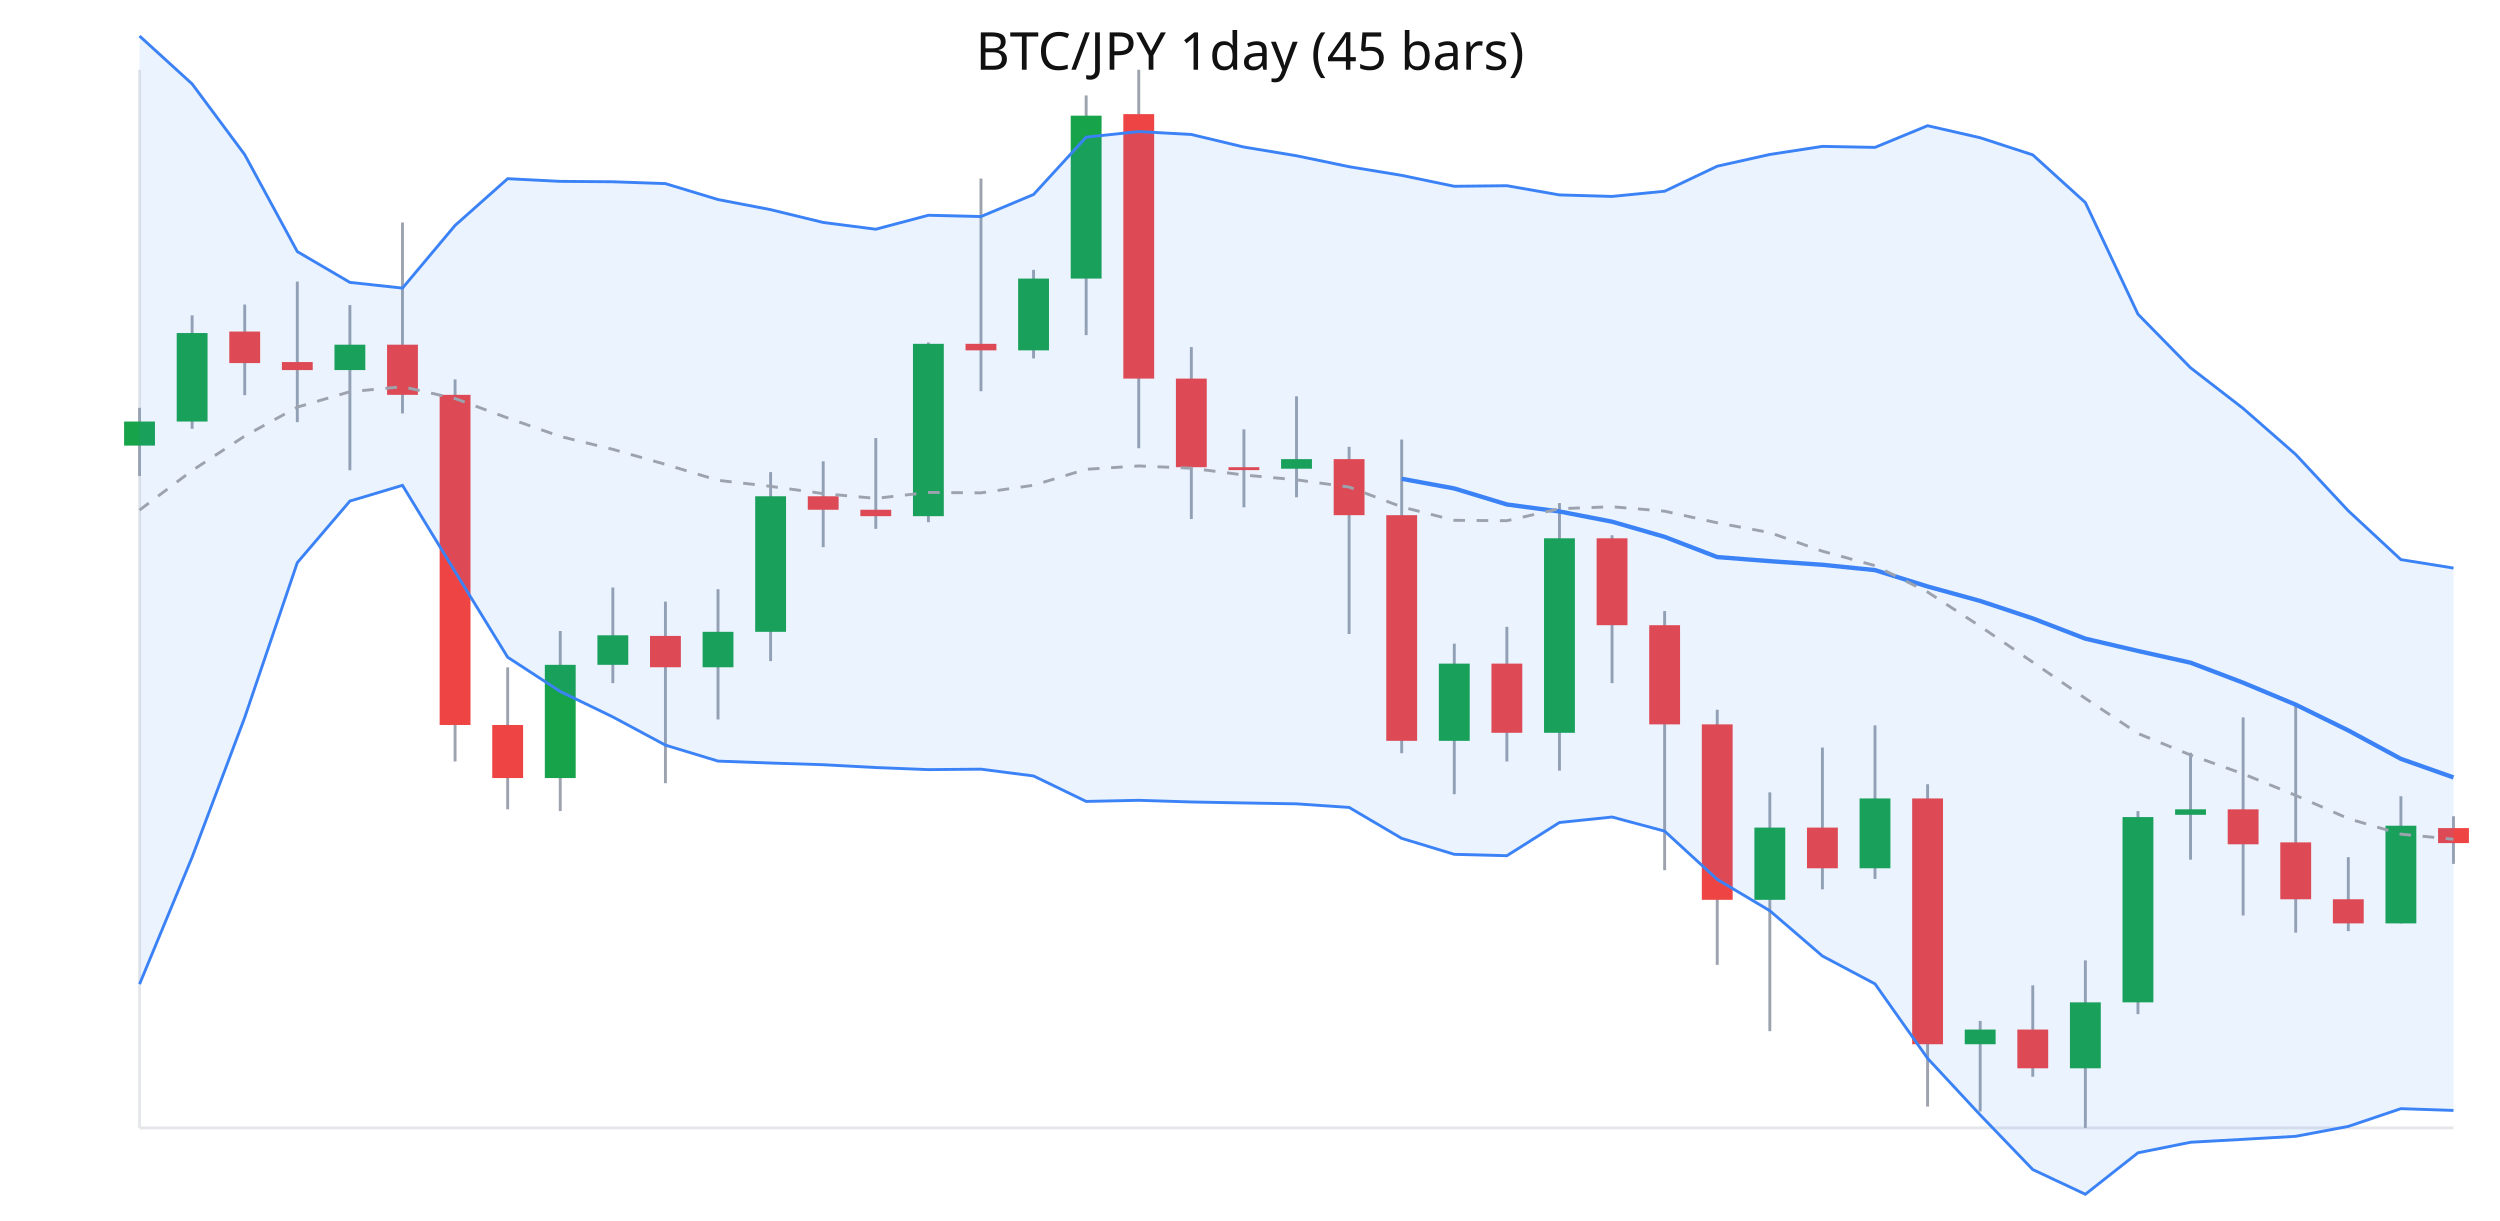
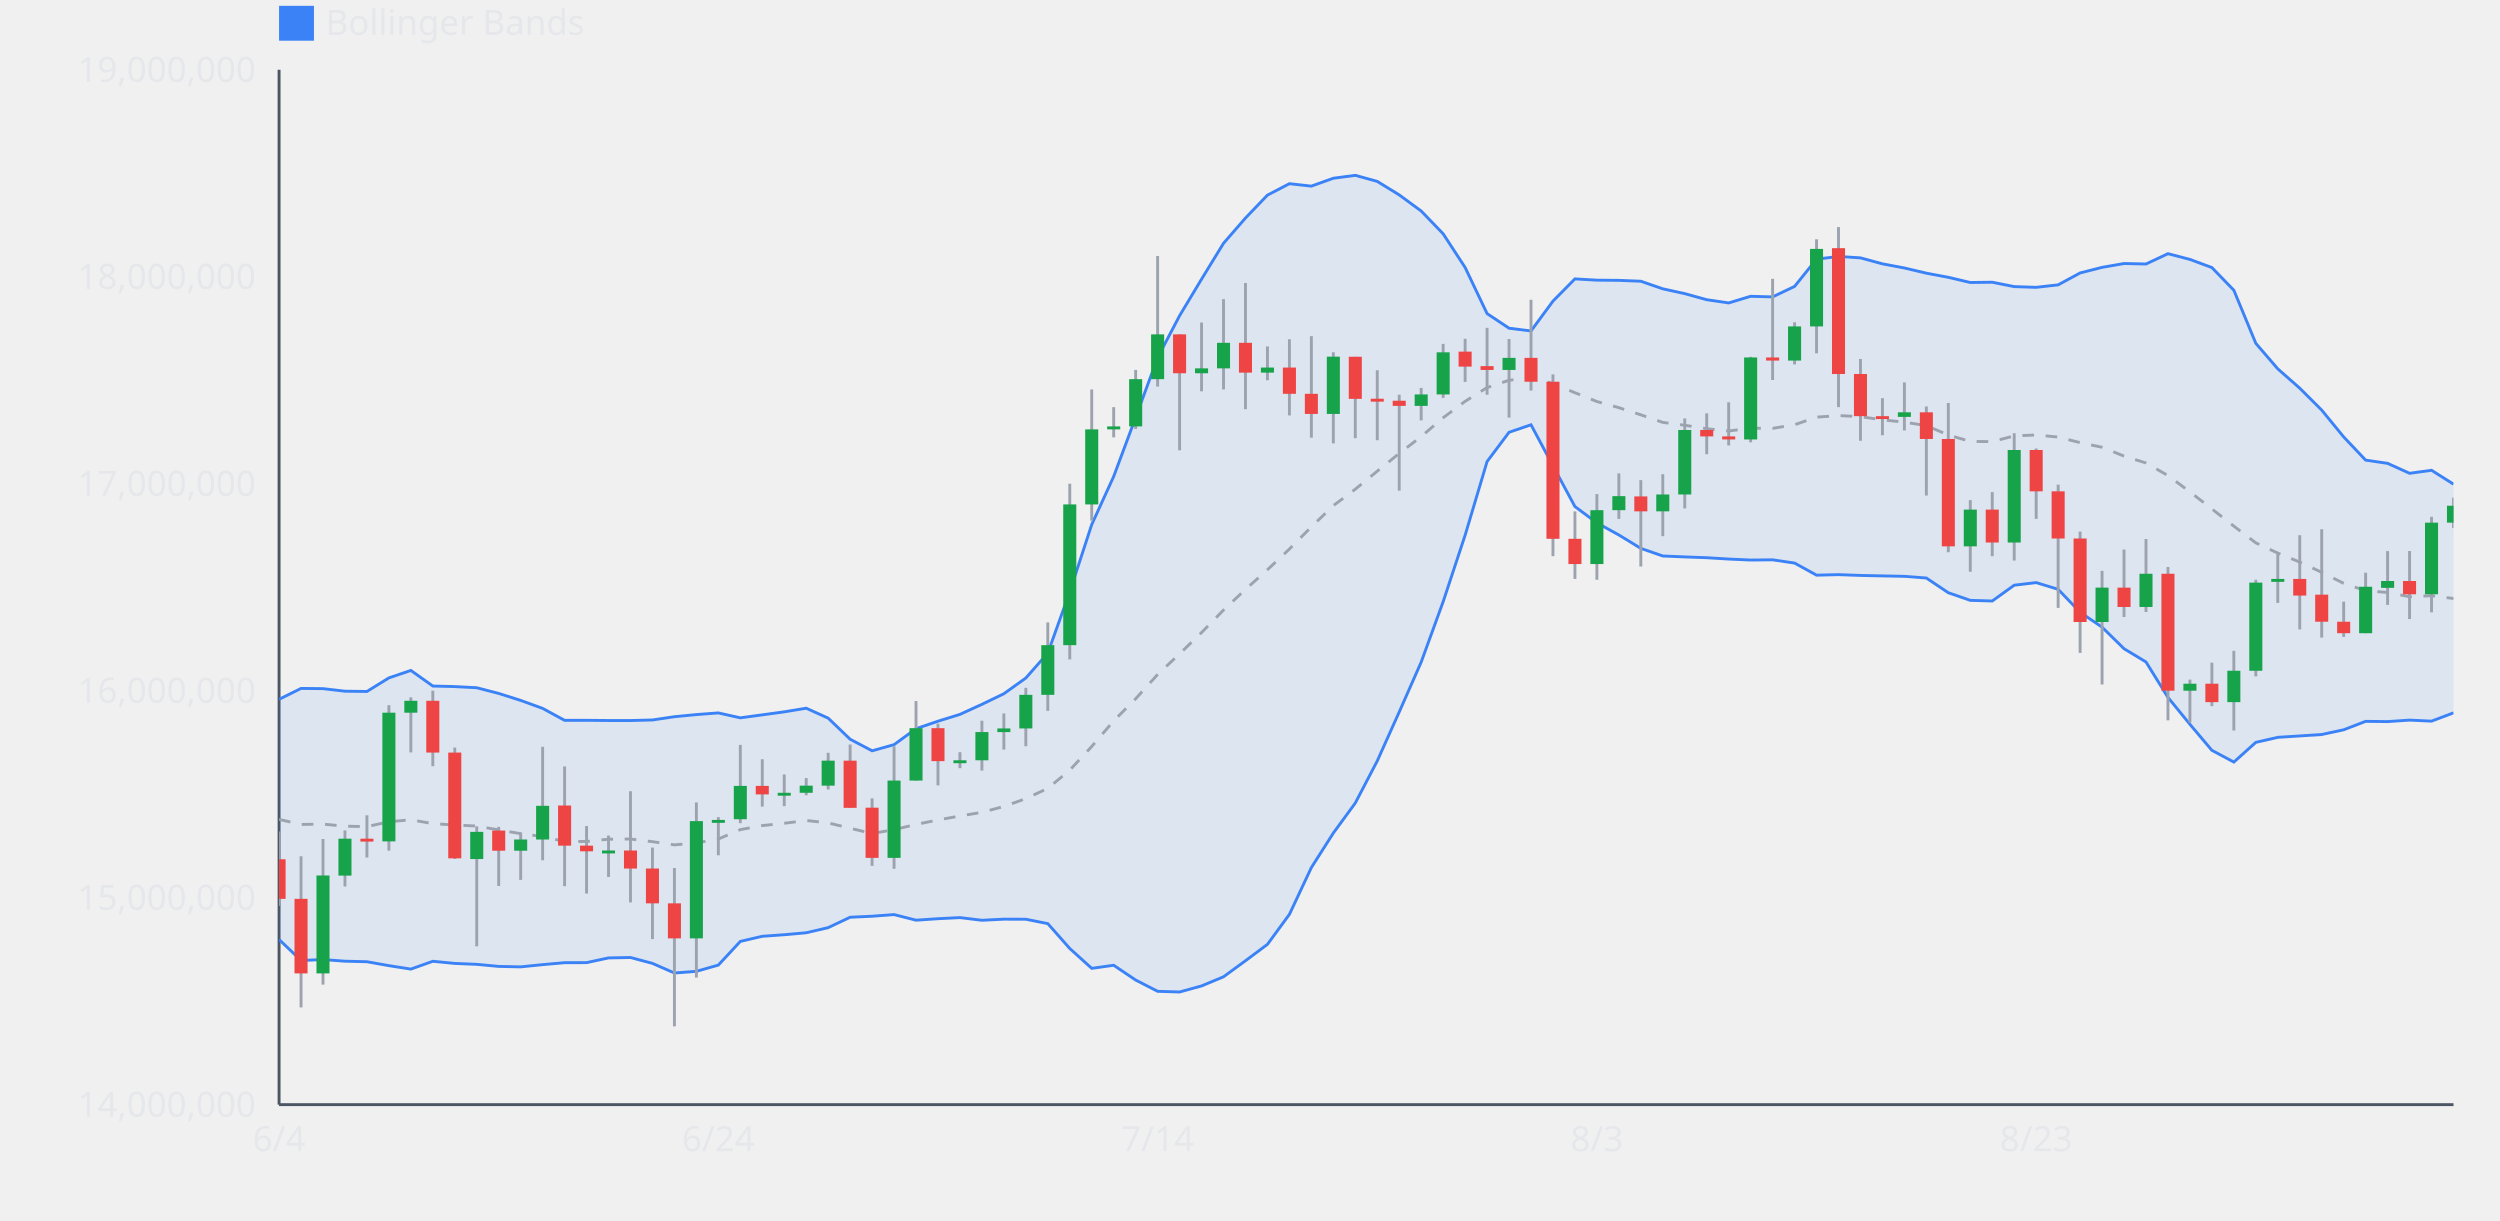
- <svg xmlns="http://www.w3.org/2000/svg" width="860" height="420" viewBox="0 0 860 420">
-   <rect x="0" y="0" width="860" height="420" fill="#ffffff" />
-   <g class="grid">
-     <line x1="48" y1="388" x2="844" y2="388" stroke="#e5e7eb" />
-     <line x1="48" y1="24" x2="48" y2="388" stroke="#e5e7eb" />
+ <svg xmlns="http://www.w3.org/2000/svg" width="860" height="420" viewBox="0 0 860 420" style="background-color: #1f2937; color: #e5e7eb; font-family: sans-serif;">
+   <defs>
+     <clipPath id="plotArea">
+       <rect x="96" y="24" width="748" height="356" />
+     </clipPath>
+   </defs>
+   <g class="axes">
+     <line x1="96" y1="24" x2="96" y2="380" stroke="#4b5563" stroke-width="1" />
+     <g font-size="12" fill="#e5e7eb">
+       <text x="88" y="380" text-anchor="end" dominant-baseline="middle">14,000,000</text>
+       <text x="88" y="308.8" text-anchor="end" dominant-baseline="middle">15,000,000</text>
+       <text x="88" y="237.6" text-anchor="end" dominant-baseline="middle">16,000,000</text>
+       <text x="88" y="166.4" text-anchor="end" dominant-baseline="middle">17,000,000</text>
+       <text x="88" y="95.2" text-anchor="end" dominant-baseline="middle">18,000,000</text>
+       <text x="88" y="24" text-anchor="end" dominant-baseline="middle">19,000,000</text>
+     </g>
+     <line x1="96" y1="380" x2="844" y2="380" stroke="#4b5563" stroke-width="1" />
+     <g font-size="12" fill="#e5e7eb">
+       <text x="96" y="396" text-anchor="middle">6/4</text>
+       <text x="247.111" y="396" text-anchor="middle">6/24</text>
+       <text x="398.222" y="396" text-anchor="middle">7/14</text>
+       <text x="549.333" y="396" text-anchor="middle">8/3</text>
+       <text x="700.444" y="396" text-anchor="middle">8/23</text>
+     </g>
  </g>
-   <line x1="48" y1="140.284" x2="48" y2="163.764" stroke="#9ca3af" stroke-width="1" />
-   <line x1="66.091" y1="108.476" x2="66.091" y2="147.519" stroke="#9ca3af" stroke-width="1" />
-   <line x1="84.182" y1="104.766" x2="84.182" y2="135.938" stroke="#9ca3af" stroke-width="1" />
-   <line x1="102.273" y1="96.857" x2="102.273" y2="145.217" stroke="#9ca3af" stroke-width="1" />
-   <line x1="120.364" y1="104.942" x2="120.364" y2="161.775" stroke="#9ca3af" stroke-width="1" />
-   <line x1="138.455" y1="76.546" x2="138.455" y2="142.224" stroke="#9ca3af" stroke-width="1" />
-   <line x1="156.545" y1="130.518" x2="156.545" y2="261.944" stroke="#9ca3af" stroke-width="1" />
-   <line x1="174.636" y1="229.576" x2="174.636" y2="278.405" stroke="#9ca3af" stroke-width="1" />
-   <line x1="192.727" y1="217.064" x2="192.727" y2="279.004" stroke="#9ca3af" stroke-width="1" />
-   <line x1="210.818" y1="202.107" x2="210.818" y2="235.007" stroke="#9ca3af" stroke-width="1" />
-   <line x1="228.909" y1="206.966" x2="228.909" y2="269.426" stroke="#9ca3af" stroke-width="1" />
-   <line x1="247" y1="202.682" x2="247" y2="247.488" stroke="#9ca3af" stroke-width="1" />
-   <line x1="265.091" y1="162.4" x2="265.091" y2="227.437" stroke="#9ca3af" stroke-width="1" />
-   <line x1="283.182" y1="158.685" x2="283.182" y2="188.237" stroke="#9ca3af" stroke-width="1" />
-   <line x1="301.273" y1="150.687" x2="301.273" y2="181.928" stroke="#9ca3af" stroke-width="1" />
-   <line x1="319.364" y1="117.813" x2="319.364" y2="179.636" stroke="#9ca3af" stroke-width="1" />
-   <line x1="337.455" y1="61.413" x2="337.455" y2="134.586" stroke="#9ca3af" stroke-width="1" />
-   <line x1="355.545" y1="92.839" x2="355.545" y2="123.295" stroke="#9ca3af" stroke-width="1" />
-   <line x1="373.636" y1="32.829" x2="373.636" y2="115.286" stroke="#9ca3af" stroke-width="1" />
-   <line x1="391.727" y1="24" x2="391.727" y2="154.196" stroke="#9ca3af" stroke-width="1" />
-   <line x1="409.818" y1="119.387" x2="409.818" y2="178.519" stroke="#9ca3af" stroke-width="1" />
-   <line x1="427.909" y1="147.714" x2="427.909" y2="174.527" stroke="#9ca3af" stroke-width="1" />
-   <line x1="446" y1="136.327" x2="446" y2="171.073" stroke="#9ca3af" stroke-width="1" />
-   <line x1="464.091" y1="153.699" x2="464.091" y2="218.093" stroke="#9ca3af" stroke-width="1" />
-   <line x1="482.182" y1="151.203" x2="482.182" y2="259.1" stroke="#9ca3af" stroke-width="1" />
-   <line x1="500.273" y1="221.421" x2="500.273" y2="273.21" stroke="#9ca3af" stroke-width="1" />
-   <line x1="518.364" y1="215.625" x2="518.364" y2="261.944" stroke="#9ca3af" stroke-width="1" />
-   <line x1="536.455" y1="173.052" x2="536.455" y2="265.108" stroke="#9ca3af" stroke-width="1" />
-   <line x1="554.545" y1="184.126" x2="554.545" y2="235.007" stroke="#9ca3af" stroke-width="1" />
-   <line x1="572.636" y1="210.197" x2="572.636" y2="299.356" stroke="#9ca3af" stroke-width="1" />
-   <line x1="590.727" y1="244.152" x2="590.727" y2="331.912" stroke="#9ca3af" stroke-width="1" />
-   <line x1="608.818" y1="272.569" x2="608.818" y2="354.727" stroke="#9ca3af" stroke-width="1" />
-   <line x1="626.909" y1="257.15" x2="626.909" y2="305.939" stroke="#9ca3af" stroke-width="1" />
-   <line x1="645" y1="249.53" x2="645" y2="302.349" stroke="#9ca3af" stroke-width="1" />
-   <line x1="663.091" y1="269.771" x2="663.091" y2="380.654" stroke="#9ca3af" stroke-width="1" />
-   <line x1="681.182" y1="351.192" x2="681.182" y2="382.342" stroke="#9ca3af" stroke-width="1" />
-   <line x1="699.273" y1="338.959" x2="699.273" y2="370.397" stroke="#9ca3af" stroke-width="1" />
-   <line x1="717.364" y1="330.379" x2="717.364" y2="388" stroke="#9ca3af" stroke-width="1" />
-   <line x1="735.455" y1="279.017" x2="735.455" y2="348.857" stroke="#9ca3af" stroke-width="1" />
-   <line x1="753.545" y1="258.951" x2="753.545" y2="295.731" stroke="#9ca3af" stroke-width="1" />
-   <line x1="771.636" y1="246.792" x2="771.636" y2="314.92" stroke="#9ca3af" stroke-width="1" />
-   <line x1="789.727" y1="242.489" x2="789.727" y2="320.833" stroke="#9ca3af" stroke-width="1" />
-   <line x1="807.818" y1="294.867" x2="807.818" y2="320.307" stroke="#9ca3af" stroke-width="1" />
-   <line x1="825.909" y1="273.897" x2="825.909" y2="317.646" stroke="#9ca3af" stroke-width="1" />
-   <line x1="844" y1="280.772" x2="844" y2="297.181" stroke="#9ca3af" stroke-width="1" />
-   <rect x="42.693" y="145.008" width="10.613" height="8.277" fill="#16a34a" />
-   <rect x="60.784" y="114.566" width="10.613" height="30.443" fill="#16a34a" />
-   <rect x="78.875" y="114.053" width="10.613" height="10.844" fill="#ef4444" />
-   <rect x="96.966" y="124.545" width="10.613" height="2.761" fill="#ef4444" />
-   <rect x="115.057" y="118.571" width="10.613" height="8.735" fill="#16a34a" />
-   <rect x="133.148" y="118.571" width="10.613" height="17.256" fill="#ef4444" />
-   <rect x="151.239" y="135.827" width="10.613" height="113.567" fill="#ef4444" />
-   <rect x="169.33" y="249.394" width="10.613" height="18.257" fill="#ef4444" />
-   <rect x="187.421" y="228.7" width="10.613" height="38.951" fill="#16a34a" />
-   <rect x="205.512" y="218.545" width="10.613" height="10.155" fill="#16a34a" />
-   <rect x="223.602" y="218.759" width="10.613" height="10.779" fill="#ef4444" />
-   <rect x="241.693" y="217.346" width="10.613" height="12.192" fill="#16a34a" />
-   <rect x="259.784" y="170.716" width="10.613" height="46.632" fill="#16a34a" />
-   <rect x="277.875" y="170.716" width="10.613" height="4.642" fill="#ef4444" />
-   <rect x="295.966" y="175.358" width="10.613" height="2.203" fill="#ef4444" />
-   <rect x="314.057" y="118.28" width="10.613" height="59.282" fill="#16a34a" />
-   <rect x="332.148" y="118.279" width="10.613" height="2.245" fill="#ef4444" />
-   <rect x="350.239" y="95.832" width="10.613" height="24.692" fill="#16a34a" />
-   <rect x="368.33" y="39.791" width="10.613" height="56.041" fill="#16a34a" />
-   <rect x="386.421" y="39.257" width="10.613" height="90.982" fill="#ef4444" />
-   <rect x="404.512" y="130.239" width="10.613" height="30.478" fill="#ef4444" />
-   <rect x="422.602" y="160.717" width="10.613" height="1" fill="#ef4444" />
-   <rect x="440.693" y="157.937" width="10.613" height="3.301" fill="#16a34a" />
-   <rect x="458.784" y="157.937" width="10.613" height="19.282" fill="#ef4444" />
-   <rect x="476.875" y="177.219" width="10.613" height="77.632" fill="#ef4444" />
-   <rect x="494.966" y="228.283" width="10.613" height="26.568" fill="#16a34a" />
-   <rect x="513.057" y="228.283" width="10.613" height="23.801" fill="#ef4444" />
-   <rect x="531.148" y="185.173" width="10.613" height="66.911" fill="#16a34a" />
-   <rect x="549.239" y="185.173" width="10.613" height="29.896" fill="#ef4444" />
-   <rect x="567.33" y="215.069" width="10.613" height="34.114" fill="#ef4444" />
-   <rect x="585.421" y="249.183" width="10.613" height="60.357" fill="#ef4444" />
-   <rect x="603.512" y="284.688" width="10.613" height="24.852" fill="#16a34a" />
-   <rect x="621.602" y="284.688" width="10.613" height="13.998" fill="#ef4444" />
-   <rect x="639.693" y="274.664" width="10.613" height="24.023" fill="#16a34a" />
-   <rect x="657.784" y="274.664" width="10.613" height="84.552" fill="#ef4444" />
-   <rect x="675.875" y="354.168" width="10.613" height="5.049" fill="#16a34a" />
-   <rect x="693.966" y="354.168" width="10.613" height="13.327" fill="#ef4444" />
-   <rect x="712.057" y="344.807" width="10.613" height="22.688" fill="#16a34a" />
-   <rect x="730.148" y="281.073" width="10.613" height="63.734" fill="#16a34a" />
-   <rect x="748.239" y="278.412" width="10.613" height="1.884" fill="#16a34a" />
-   <rect x="766.33" y="278.412" width="10.613" height="12.026" fill="#ef4444" />
-   <rect x="784.421" y="289.778" width="10.613" height="19.571" fill="#ef4444" />
-   <rect x="802.512" y="309.349" width="10.613" height="8.296" fill="#ef4444" />
-   <rect x="820.602" y="284.052" width="10.613" height="33.593" fill="#16a34a" />
-   <rect x="838.693" y="284.861" width="10.613" height="5.162" fill="#ef4444" />
-   <path d="M 482.182,164.704 L 500.273,168.035 L 518.364,173.536 L 536.455,175.947 L 554.545,179.458 L 572.636,184.682 L 590.727,191.631 L 608.818,193.042 L 626.909,194.284 L 645,196.123 L 663.091,201.749 L 681.182,206.735 L 699.273,212.741 L 717.364,219.704 L 735.455,223.933 L 753.545,227.967 L 771.636,234.853 L 789.727,242.406 L 807.818,251.279 L 825.909,261.049 L 844,267.441" fill="none" stroke="#3b82f6" stroke-width="1.5" />
-   <path d="M 48,12.388 L 66.091,28.87 L 84.182,53.198 L 102.273,86.552 L 120.364,97.138 L 138.455,99.107 L 156.545,77.542 L 174.636,61.47 L 192.727,62.389 L 210.818,62.529 L 228.909,63.163 L 247,68.64 L 265.091,72.122 L 283.182,76.522 L 301.273,78.851 L 319.364,74.052 L 337.455,74.492 L 355.545,66.91 L 373.636,47.179 L 391.727,45.259 L 409.818,46.258 L 427.909,50.587 L 446,53.584 L 464.091,57.344 L 482.182,60.328 L 500.273,64.081 L 518.364,63.881 L 536.455,67.052 L 554.545,67.57 L 572.636,65.779 L 590.727,57.172 L 608.818,53.134 L 626.909,50.355 L 645,50.702 L 663.091,43.244 L 681.182,47.379 L 699.273,53.275 L 717.364,69.679 L 735.455,108.062 L 753.545,126.514 L 771.636,140.493 L 789.727,156.339 L 807.818,175.723 L 825.909,192.508 L 844,195.419 L 844,381.986 L 825.909,381.38 L 807.818,387.481 L 789.727,390.895 L 771.636,391.93 L 753.545,392.937 L 735.455,396.571 L 717.364,410.825 L 699.273,402.333 L 681.182,383.531 L 663.091,364.077 L 645,338.454 L 626.909,328.87 L 608.818,313.295 L 590.727,302.522 L 572.636,285.915 L 554.545,281.06 L 536.455,282.941 L 518.364,294.36 L 500.273,293.89 L 482.182,288.398 L 464.091,277.755 L 446,276.523 L 427.909,276.215 L 409.818,275.878 L 391.727,275.306 L 373.636,275.69 L 355.545,266.936 L 337.455,264.592 L 319.364,264.749 L 301.273,264.034 L 283.182,263.062 L 265.091,262.484 L 247,261.819 L 228.909,256.33 L 210.818,246.626 L 192.727,237.881 L 174.636,226.088 L 156.545,196.648 L 138.455,166.955 L 120.364,172.37 L 102.273,193.553 L 84.182,246.806 L 66.091,294.864 L 48,338.541 Z" fill="rgba(59, 130, 246, 0.1)" stroke="none" />
-   <path d="M 48,12.388 L 66.091,28.87 L 84.182,53.198 L 102.273,86.552 L 120.364,97.138 L 138.455,99.107 L 156.545,77.542 L 174.636,61.47 L 192.727,62.389 L 210.818,62.529 L 228.909,63.163 L 247,68.64 L 265.091,72.122 L 283.182,76.522 L 301.273,78.851 L 319.364,74.052 L 337.455,74.492 L 355.545,66.91 L 373.636,47.179 L 391.727,45.259 L 409.818,46.258 L 427.909,50.587 L 446,53.584 L 464.091,57.344 L 482.182,60.328 L 500.273,64.081 L 518.364,63.881 L 536.455,67.052 L 554.545,67.57 L 572.636,65.779 L 590.727,57.172 L 608.818,53.134 L 626.909,50.355 L 645,50.702 L 663.091,43.244 L 681.182,47.379 L 699.273,53.275 L 717.364,69.679 L 735.455,108.062 L 753.545,126.514 L 771.636,140.493 L 789.727,156.339 L 807.818,175.723 L 825.909,192.508 L 844,195.419" fill="none" stroke="#3b82f6" stroke-width="1" />
-   <path d="M 48,338.541 L 66.091,294.864 L 84.182,246.806 L 102.273,193.553 L 120.364,172.37 L 138.455,166.955 L 156.545,196.648 L 174.636,226.088 L 192.727,237.881 L 210.818,246.626 L 228.909,256.33 L 247,261.819 L 265.091,262.484 L 283.182,263.062 L 301.273,264.034 L 319.364,264.749 L 337.455,264.592 L 355.545,266.936 L 373.636,275.69 L 391.727,275.306 L 409.818,275.878 L 427.909,276.215 L 446,276.523 L 464.091,277.755 L 482.182,288.398 L 500.273,293.89 L 518.364,294.36 L 536.455,282.941 L 554.545,281.06 L 572.636,285.915 L 590.727,302.522 L 608.818,313.295 L 626.909,328.87 L 645,338.454 L 663.091,364.077 L 681.182,383.531 L 699.273,402.333 L 717.364,410.825 L 735.455,396.571 L 753.545,392.937 L 771.636,391.93 L 789.727,390.895 L 807.818,387.481 L 825.909,381.38 L 844,381.986" fill="none" stroke="#3b82f6" stroke-width="1" />
-   <path d="M 48,175.464 L 66.091,161.867 L 84.182,150.002 L 102.273,140.052 L 120.364,134.754 L 138.455,133.031 L 156.545,137.095 L 174.636,143.779 L 192.727,150.135 L 210.818,154.577 L 228.909,159.746 L 247,165.229 L 265.091,167.303 L 283.182,169.792 L 301.273,171.442 L 319.364,169.401 L 337.455,169.542 L 355.545,166.923 L 373.636,161.435 L 391.727,160.282 L 409.818,161.068 L 427.909,163.401 L 446,165.053 L 464.091,167.549 L 482.182,174.363 L 500.273,178.986 L 518.364,179.12 L 536.455,174.996 L 554.545,174.315 L 572.636,175.847 L 590.727,179.847 L 608.818,183.214 L 626.909,189.613 L 645,194.578 L 663.091,203.661 L 681.182,215.455 L 699.273,227.804 L 717.364,240.252 L 735.455,252.317 L 753.545,259.725 L 771.636,266.211 L 789.727,273.617 L 807.818,281.602 L 825.909,286.944 L 844,288.703" fill="none" stroke="#9ca3af" stroke-width="1" stroke-dasharray="4 4" />
-   <text x="430" y="24" text-anchor="middle" font-family="sans-serif" font-size="18" fill="#111">
-     BTC/JPY 1day (45 bars)
-   </text>
+   <g class="plot-area" clip-path="url(#plotArea)">
+     <path d="M 96,240.56 L 103.556,236.817 L 111.111,236.894 L 118.667,237.772 L 126.222,237.866 L 133.778,233.193 L 141.333,230.629 L 148.889,235.997 L 156.444,236.184 L 164,236.58 L 171.556,238.541 L 179.111,240.94 L 186.667,243.685 L 194.222,247.796 L 201.778,247.787 L 209.333,247.858 L 216.889,247.862 L 224.444,247.67 L 232,246.547 L 239.556,245.815 L 247.111,245.243 L 254.667,246.935 L 262.222,245.909 L 269.778,244.872 L 277.333,243.626 L 284.889,247.037 L 292.444,254.294 L 300,258.27 L 307.556,256.16 L 315.111,250.666 L 322.667,248.094 L 330.222,245.748 L 337.778,242.29 L 345.333,238.643 L 352.889,233.233 L 360.444,224.66 L 368,203.577 L 375.556,180.446 L 383.111,163.895 L 390.667,143.608 L 398.222,123.028 L 405.778,108.599 L 413.333,96.031 L 420.889,83.692 L 428.444,75.003 L 436,67.121 L 443.556,63.19 L 451.111,64.03 L 458.667,61.312 L 466.222,60.319 L 473.778,62.399 L 481.333,67.046 L 488.889,72.587 L 496.444,80.429 L 504,92.004 L 511.556,107.873 L 519.111,112.909 L 526.667,113.846 L 534.222,103.586 L 541.778,95.939 L 549.333,96.376 L 556.889,96.443 L 564.444,96.745 L 572,99.351 L 579.556,101.007 L 587.111,103.101 L 594.667,104.209 L 602.222,101.926 L 609.778,102.135 L 617.333,98.528 L 624.889,89.14 L 632.444,88.227 L 640,88.702 L 647.556,90.762 L 655.111,92.187 L 662.667,93.976 L 670.222,95.396 L 677.778,97.182 L 685.333,97.086 L 692.889,98.595 L 700.444,98.842 L 708,97.99 L 715.556,93.894 L 723.111,91.973 L 730.667,90.651 L 738.222,90.816 L 745.778,87.268 L 753.333,89.235 L 760.889,92.04 L 768.444,99.845 L 776,118.107 L 783.556,126.886 L 791.111,133.536 L 798.667,141.076 L 806.222,150.298 L 813.778,158.284 L 821.333,159.393 L 828.889,162.817 L 836.444,161.776 L 844,166.547 L 844,245.22 L 836.444,248.074 L 828.889,247.717 L 821.333,248.228 L 813.778,248.145 L 806.222,251.048 L 798.667,252.672 L 791.111,253.164 L 783.556,253.643 L 776,255.372 L 768.444,262.154 L 760.889,258.114 L 753.333,249.168 L 745.778,239.913 L 738.222,227.722 L 730.667,223.162 L 723.111,215.751 L 715.556,210.626 L 708,202.725 L 700.444,200.415 L 692.889,201.31 L 685.333,206.743 L 677.778,206.519 L 670.222,203.906 L 662.667,198.842 L 655.111,198.257 L 647.556,198.11 L 640,197.949 L 632.444,197.677 L 624.889,197.86 L 617.333,193.695 L 609.778,192.58 L 602.222,192.655 L 594.667,192.314 L 587.111,191.852 L 579.556,191.577 L 572,191.261 L 564.444,188.649 L 556.889,184.032 L 549.333,179.872 L 541.778,174.261 L 534.222,160.254 L 526.667,146.127 L 519.111,148.703 L 511.556,158.781 L 504,184.118 L 496.444,206.983 L 488.889,227.763 L 481.333,244.919 L 473.778,261.758 L 466.222,276.236 L 458.667,286.572 L 451.111,298.436 L 443.556,314.547 L 436,324.859 L 428.444,330.5 L 420.889,336.019 L 413.333,339.159 L 405.778,341.246 L 398.222,341.012 L 390.667,337.135 L 383.111,332.051 L 375.556,333.112 L 368,326.286 L 360.444,317.728 L 352.889,316.219 L 345.333,316.192 L 337.778,316.576 L 330.222,315.656 L 322.667,316.035 L 315.111,316.545 L 307.556,314.618 L 300,315.183 L 292.444,315.536 L 284.889,319.111 L 277.333,320.871 L 269.778,321.543 L 262.222,322.085 L 254.667,323.849 L 247.111,331.991 L 239.556,334.134 L 232,334.714 L 224.444,331.406 L 216.889,329.378 L 209.333,329.524 L 201.778,331.147 L 194.222,331.165 L 186.667,331.837 L 179.111,332.604 L 171.556,332.443 L 164,331.733 L 156.444,331.419 L 148.889,330.68 L 141.333,333.372 L 133.778,332.184 L 126.222,330.835 L 118.667,330.651 L 111.111,330.088 L 103.556,330.415 L 96,323.189 Z" fill="rgba(59, 130, 246, 0.1)" stroke="none" />
+     <path d="M 96,240.56 L 103.556,236.817 L 111.111,236.894 L 118.667,237.772 L 126.222,237.866 L 133.778,233.193 L 141.333,230.629 L 148.889,235.997 L 156.444,236.184 L 164,236.58 L 171.556,238.541 L 179.111,240.94 L 186.667,243.685 L 194.222,247.796 L 201.778,247.787 L 209.333,247.858 L 216.889,247.862 L 224.444,247.67 L 232,246.547 L 239.556,245.815 L 247.111,245.243 L 254.667,246.935 L 262.222,245.909 L 269.778,244.872 L 277.333,243.626 L 284.889,247.037 L 292.444,254.294 L 300,258.27 L 307.556,256.16 L 315.111,250.666 L 322.667,248.094 L 330.222,245.748 L 337.778,242.29 L 345.333,238.643 L 352.889,233.233 L 360.444,224.66 L 368,203.577 L 375.556,180.446 L 383.111,163.895 L 390.667,143.608 L 398.222,123.028 L 405.778,108.599 L 413.333,96.031 L 420.889,83.692 L 428.444,75.003 L 436,67.121 L 443.556,63.19 L 451.111,64.03 L 458.667,61.312 L 466.222,60.319 L 473.778,62.399 L 481.333,67.046 L 488.889,72.587 L 496.444,80.429 L 504,92.004 L 511.556,107.873 L 519.111,112.909 L 526.667,113.846 L 534.222,103.586 L 541.778,95.939 L 549.333,96.376 L 556.889,96.443 L 564.444,96.745 L 572,99.351 L 579.556,101.007 L 587.111,103.101 L 594.667,104.209 L 602.222,101.926 L 609.778,102.135 L 617.333,98.528 L 624.889,89.14 L 632.444,88.227 L 640,88.702 L 647.556,90.762 L 655.111,92.187 L 662.667,93.976 L 670.222,95.396 L 677.778,97.182 L 685.333,97.086 L 692.889,98.595 L 700.444,98.842 L 708,97.99 L 715.556,93.894 L 723.111,91.973 L 730.667,90.651 L 738.222,90.816 L 745.778,87.268 L 753.333,89.235 L 760.889,92.04 L 768.444,99.845 L 776,118.107 L 783.556,126.886 L 791.111,133.536 L 798.667,141.076 L 806.222,150.298 L 813.778,158.284 L 821.333,159.393 L 828.889,162.817 L 836.444,161.776 L 844,166.547" fill="none" stroke="#3b82f6" stroke-width="1" />
+     <path d="M 96,323.189 L 103.556,330.415 L 111.111,330.088 L 118.667,330.651 L 126.222,330.835 L 133.778,332.184 L 141.333,333.372 L 148.889,330.68 L 156.444,331.419 L 164,331.733 L 171.556,332.443 L 179.111,332.604 L 186.667,331.837 L 194.222,331.165 L 201.778,331.147 L 209.333,329.524 L 216.889,329.378 L 224.444,331.406 L 232,334.714 L 239.556,334.134 L 247.111,331.991 L 254.667,323.849 L 262.222,322.085 L 269.778,321.543 L 277.333,320.871 L 284.889,319.111 L 292.444,315.536 L 300,315.183 L 307.556,314.618 L 315.111,316.545 L 322.667,316.035 L 330.222,315.656 L 337.778,316.576 L 345.333,316.192 L 352.889,316.219 L 360.444,317.728 L 368,326.286 L 375.556,333.112 L 383.111,332.051 L 390.667,337.135 L 398.222,341.012 L 405.778,341.246 L 413.333,339.159 L 420.889,336.019 L 428.444,330.5 L 436,324.859 L 443.556,314.547 L 451.111,298.436 L 458.667,286.572 L 466.222,276.236 L 473.778,261.758 L 481.333,244.919 L 488.889,227.763 L 496.444,206.983 L 504,184.118 L 511.556,158.781 L 519.111,148.703 L 526.667,146.127 L 534.222,160.254 L 541.778,174.261 L 549.333,179.872 L 556.889,184.032 L 564.444,188.649 L 572,191.261 L 579.556,191.577 L 587.111,191.852 L 594.667,192.314 L 602.222,192.655 L 609.778,192.58 L 617.333,193.695 L 624.889,197.86 L 632.444,197.677 L 640,197.949 L 647.556,198.11 L 655.111,198.257 L 662.667,198.842 L 670.222,203.906 L 677.778,206.519 L 685.333,206.743 L 692.889,201.31 L 700.444,200.415 L 708,202.725 L 715.556,210.626 L 723.111,215.751 L 730.667,223.162 L 738.222,227.722 L 745.778,239.913 L 753.333,249.168 L 760.889,258.114 L 768.444,262.154 L 776,255.372 L 783.556,253.643 L 791.111,253.164 L 798.667,252.672 L 806.222,251.048 L 813.778,248.145 L 821.333,248.228 L 828.889,247.717 L 836.444,248.074 L 844,245.22" fill="none" stroke="#3b82f6" stroke-width="1" />
+     <path d="M 96,281.875 L 103.556,283.616 L 111.111,283.491 L 118.667,284.211 L 126.222,284.351 L 133.778,282.688 L 141.333,282.001 L 148.889,283.338 L 156.444,283.801 L 164,284.157 L 171.556,285.492 L 179.111,286.772 L 186.667,287.761 L 194.222,289.481 L 201.778,289.467 L 209.333,288.691 L 216.889,288.62 L 224.444,289.538 L 232,290.63 L 239.556,289.974 L 247.111,288.617 L 254.667,285.392 L 262.222,283.997 L 269.778,283.207 L 277.333,282.249 L 284.889,283.074 L 292.444,284.915 L 300,286.726 L 307.556,285.389 L 315.111,283.605 L 322.667,282.065 L 330.222,280.702 L 337.778,279.433 L 345.333,277.417 L 352.889,274.726 L 360.444,271.194 L 368,264.931 L 375.556,256.779 L 383.111,247.973 L 390.667,240.372 L 398.222,232.02 L 405.778,224.922 L 413.333,217.595 L 420.889,209.855 L 428.444,202.751 L 436,195.99 L 443.556,188.869 L 451.111,181.233 L 458.667,173.942 L 466.222,168.277 L 473.778,162.078 L 481.333,155.982 L 488.889,150.175 L 496.444,143.706 L 504,138.061 L 511.556,133.327 L 519.111,130.806 L 526.667,129.986 L 534.222,131.92 L 541.778,135.1 L 549.333,138.124 L 556.889,140.238 L 564.444,142.697 L 572,145.306 L 579.556,146.292 L 587.111,147.477 L 594.667,148.261 L 602.222,147.29 L 609.778,147.357 L 617.333,146.111 L 624.889,143.5 L 632.444,142.952 L 640,143.326 L 647.556,144.436 L 655.111,145.222 L 662.667,146.409 L 670.222,149.651 L 677.778,151.851 L 685.333,151.915 L 692.889,149.953 L 700.444,149.628 L 708,150.357 L 715.556,152.26 L 723.111,153.862 L 730.667,156.907 L 738.222,159.269 L 745.778,163.59 L 753.333,169.202 L 760.889,175.077 L 768.444,181 L 776,186.74 L 783.556,190.264 L 791.111,193.35 L 798.667,196.874 L 806.222,200.673 L 813.778,203.214 L 821.333,203.81 L 828.889,205.267 L 836.444,204.925 L 844,205.883" fill="none" stroke="#9ca3af" stroke-width="1" stroke-dasharray="4 4" />
+     <line x1="96" y1="286.016" x2="96" y2="311.648" stroke="#9ca3af" stroke-width="1" />
+     <line x1="103.556" y1="294.56" x2="103.556" y2="346.559" stroke="#9ca3af" stroke-width="1" />
+     <line x1="111.111" y1="288.629" x2="111.111" y2="338.705" stroke="#9ca3af" stroke-width="1" />
+     <line x1="118.667" y1="285.66" x2="118.667" y2="304.955" stroke="#9ca3af" stroke-width="1" />
+     <line x1="126.222" y1="280.462" x2="126.222" y2="294.995" stroke="#9ca3af" stroke-width="1" />
+     <line x1="133.778" y1="242.584" x2="133.778" y2="292.623" stroke="#9ca3af" stroke-width="1" />
+     <line x1="141.333" y1="239.879" x2="141.333" y2="258.837" stroke="#9ca3af" stroke-width="1" />
+     <line x1="148.889" y1="237.6" x2="148.889" y2="263.566" stroke="#9ca3af" stroke-width="1" />
+     <line x1="156.444" y1="257.16" x2="156.444" y2="295.487" stroke="#9ca3af" stroke-width="1" />
+     <line x1="164" y1="284.269" x2="164" y2="325.54" stroke="#9ca3af" stroke-width="1" />
+     <line x1="171.556" y1="284.428" x2="171.556" y2="304.779" stroke="#9ca3af" stroke-width="1" />
+     <line x1="179.111" y1="286.353" x2="179.111" y2="302.678" stroke="#9ca3af" stroke-width="1" />
+     <line x1="186.667" y1="256.895" x2="186.667" y2="295.933" stroke="#9ca3af" stroke-width="1" />
+     <line x1="194.222" y1="263.65" x2="194.222" y2="304.842" stroke="#9ca3af" stroke-width="1" />
+     <line x1="201.778" y1="284.162" x2="201.778" y2="307.376" stroke="#9ca3af" stroke-width="1" />
+     <line x1="209.333" y1="287.44" x2="209.333" y2="301.68" stroke="#9ca3af" stroke-width="1" />
+     <line x1="216.889" y1="272.188" x2="216.889" y2="310.435" stroke="#9ca3af" stroke-width="1" />
+     <line x1="224.444" y1="291.557" x2="224.444" y2="323.04" stroke="#9ca3af" stroke-width="1" />
+     <line x1="232" y1="298.599" x2="232" y2="353.068" stroke="#9ca3af" stroke-width="1" />
+     <line x1="239.556" y1="276.048" x2="239.556" y2="336.299" stroke="#9ca3af" stroke-width="1" />
+     <line x1="247.111" y1="281.087" x2="247.111" y2="294.219" stroke="#9ca3af" stroke-width="1" />
+     <line x1="254.667" y1="256.239" x2="254.667" y2="283.167" stroke="#9ca3af" stroke-width="1" />
+     <line x1="262.222" y1="261.179" x2="262.222" y2="277.472" stroke="#9ca3af" stroke-width="1" />
+     <line x1="269.778" y1="266.395" x2="269.778" y2="277.321" stroke="#9ca3af" stroke-width="1" />
+     <line x1="277.333" y1="267.65" x2="277.333" y2="273.561" stroke="#9ca3af" stroke-width="1" />
+     <line x1="284.889" y1="258.96" x2="284.889" y2="271.584" stroke="#9ca3af" stroke-width="1" />
+     <line x1="292.444" y1="256.112" x2="292.444" y2="277.898" stroke="#9ca3af" stroke-width="1" />
+     <line x1="300" y1="274.624" x2="300" y2="297.851" stroke="#9ca3af" stroke-width="1" />
+     <line x1="307.556" y1="256.722" x2="307.556" y2="298.865" stroke="#9ca3af" stroke-width="1" />
+     <line x1="315.111" y1="241.16" x2="315.111" y2="268.518" stroke="#9ca3af" stroke-width="1" />
+     <line x1="322.667" y1="248.921" x2="322.667" y2="270.164" stroke="#9ca3af" stroke-width="1" />
+     <line x1="330.222" y1="258.754" x2="330.222" y2="264.254" stroke="#9ca3af" stroke-width="1" />
+     <line x1="337.778" y1="247.926" x2="337.778" y2="265.085" stroke="#9ca3af" stroke-width="1" />
+     <line x1="345.333" y1="245.432" x2="345.333" y2="257.852" stroke="#9ca3af" stroke-width="1" />
+     <line x1="352.889" y1="236.603" x2="352.889" y2="256.706" stroke="#9ca3af" stroke-width="1" />
+     <line x1="360.444" y1="214.104" x2="360.444" y2="244.536" stroke="#9ca3af" stroke-width="1" />
+     <line x1="368" y1="166.4" x2="368" y2="226.846" stroke="#9ca3af" stroke-width="1" />
+     <line x1="375.556" y1="133.963" x2="375.556" y2="179.107" stroke="#9ca3af" stroke-width="1" />
+     <line x1="383.111" y1="140.056" x2="383.111" y2="150.465" stroke="#9ca3af" stroke-width="1" />
+     <line x1="390.667" y1="127.24" x2="390.667" y2="147.557" stroke="#9ca3af" stroke-width="1" />
+     <line x1="398.222" y1="88.08" x2="398.222" y2="132.979" stroke="#9ca3af" stroke-width="1" />
+     <line x1="405.778" y1="115.023" x2="405.778" y2="154.918" stroke="#9ca3af" stroke-width="1" />
+     <line x1="413.333" y1="110.946" x2="413.333" y2="134.615" stroke="#9ca3af" stroke-width="1" />
+     <line x1="420.889" y1="102.898" x2="420.889" y2="133.972" stroke="#9ca3af" stroke-width="1" />
+     <line x1="428.444" y1="97.336" x2="428.444" y2="140.768" stroke="#9ca3af" stroke-width="1" />
+     <line x1="436" y1="119.184" x2="436" y2="130.8" stroke="#9ca3af" stroke-width="1" />
+     <line x1="443.556" y1="116.705" x2="443.556" y2="142.904" stroke="#9ca3af" stroke-width="1" />
+     <line x1="451.111" y1="115.638" x2="451.111" y2="150.578" stroke="#9ca3af" stroke-width="1" />
+     <line x1="458.667" y1="121.188" x2="458.667" y2="152.516" stroke="#9ca3af" stroke-width="1" />
+     <line x1="466.222" y1="122.724" x2="466.222" y2="150.729" stroke="#9ca3af" stroke-width="1" />
+     <line x1="473.778" y1="127.362" x2="473.778" y2="151.448" stroke="#9ca3af" stroke-width="1" />
+     <line x1="481.333" y1="135.784" x2="481.333" y2="168.793" stroke="#9ca3af" stroke-width="1" />
+     <line x1="488.889" y1="133.437" x2="488.889" y2="144.609" stroke="#9ca3af" stroke-width="1" />
+     <line x1="496.444" y1="118.304" x2="496.444" y2="136.879" stroke="#9ca3af" stroke-width="1" />
+     <line x1="504" y1="116.538" x2="504" y2="131.37" stroke="#9ca3af" stroke-width="1" />
+     <line x1="511.556" y1="112.776" x2="511.556" y2="135.784" stroke="#9ca3af" stroke-width="1" />
+     <line x1="519.111" y1="116.622" x2="519.111" y2="143.662" stroke="#9ca3af" stroke-width="1" />
+     <line x1="526.667" y1="103.112" x2="526.667" y2="134.36" stroke="#9ca3af" stroke-width="1" />
+     <line x1="534.222" y1="128.791" x2="534.222" y2="191.32" stroke="#9ca3af" stroke-width="1" />
+     <line x1="541.778" y1="175.92" x2="541.778" y2="199.152" stroke="#9ca3af" stroke-width="1" />
+     <line x1="549.333" y1="169.967" x2="549.333" y2="199.437" stroke="#9ca3af" stroke-width="1" />
+     <line x1="556.889" y1="162.851" x2="556.889" y2="178.504" stroke="#9ca3af" stroke-width="1" />
+     <line x1="564.444" y1="165.163" x2="564.444" y2="194.88" stroke="#9ca3af" stroke-width="1" />
+     <line x1="572" y1="163.125" x2="572" y2="184.442" stroke="#9ca3af" stroke-width="1" />
+     <line x1="579.556" y1="143.959" x2="579.556" y2="174.903" stroke="#9ca3af" stroke-width="1" />
+     <line x1="587.111" y1="142.192" x2="587.111" y2="156.252" stroke="#9ca3af" stroke-width="1" />
+     <line x1="594.667" y1="138.387" x2="594.667" y2="153.25" stroke="#9ca3af" stroke-width="1" />
+     <line x1="602.222" y1="122.746" x2="602.222" y2="152.16" stroke="#9ca3af" stroke-width="1" />
+     <line x1="609.778" y1="95.912" x2="609.778" y2="130.726" stroke="#9ca3af" stroke-width="1" />
+     <line x1="617.333" y1="110.864" x2="617.333" y2="125.354" stroke="#9ca3af" stroke-width="1" />
+     <line x1="624.889" y1="82.313" x2="624.889" y2="121.544" stroke="#9ca3af" stroke-width="1" />
+     <line x1="632.444" y1="78.112" x2="632.444" y2="140.056" stroke="#9ca3af" stroke-width="1" />
+     <line x1="640" y1="123.495" x2="640" y2="151.628" stroke="#9ca3af" stroke-width="1" />
+     <line x1="647.556" y1="136.972" x2="647.556" y2="149.729" stroke="#9ca3af" stroke-width="1" />
+     <line x1="655.111" y1="131.554" x2="655.111" y2="148.086" stroke="#9ca3af" stroke-width="1" />
+     <line x1="662.667" y1="139.82" x2="662.667" y2="170.457" stroke="#9ca3af" stroke-width="1" />
+     <line x1="670.222" y1="138.632" x2="670.222" y2="189.967" stroke="#9ca3af" stroke-width="1" />
+     <line x1="677.778" y1="172.04" x2="677.778" y2="196.68" stroke="#9ca3af" stroke-width="1" />
+     <line x1="685.333" y1="169.283" x2="685.333" y2="191.32" stroke="#9ca3af" stroke-width="1" />
+     <line x1="692.889" y1="149.027" x2="692.889" y2="192.825" stroke="#9ca3af" stroke-width="1" />
+     <line x1="700.444" y1="154.296" x2="700.444" y2="178.504" stroke="#9ca3af" stroke-width="1" />
+     <line x1="708" y1="166.7" x2="708" y2="209.12" stroke="#9ca3af" stroke-width="1" />
+     <line x1="715.556" y1="182.855" x2="715.556" y2="224.609" stroke="#9ca3af" stroke-width="1" />
+     <line x1="723.111" y1="196.375" x2="723.111" y2="235.464" stroke="#9ca3af" stroke-width="1" />
+     <line x1="730.667" y1="189.039" x2="730.667" y2="212.252" stroke="#9ca3af" stroke-width="1" />
+     <line x1="738.222" y1="185.414" x2="738.222" y2="210.544" stroke="#9ca3af" stroke-width="1" />
+     <line x1="745.778" y1="195.044" x2="745.778" y2="247.799" stroke="#9ca3af" stroke-width="1" />
+     <line x1="753.333" y1="233.782" x2="753.333" y2="248.603" stroke="#9ca3af" stroke-width="1" />
+     <line x1="760.889" y1="227.962" x2="760.889" y2="242.92" stroke="#9ca3af" stroke-width="1" />
+     <line x1="768.444" y1="223.88" x2="768.444" y2="251.295" stroke="#9ca3af" stroke-width="1" />
+     <line x1="776" y1="199.443" x2="776" y2="232.671" stroke="#9ca3af" stroke-width="1" />
+     <line x1="783.556" y1="189.896" x2="783.556" y2="207.395" stroke="#9ca3af" stroke-width="1" />
+     <line x1="791.111" y1="184.111" x2="791.111" y2="216.525" stroke="#9ca3af" stroke-width="1" />
+     <line x1="798.667" y1="182.064" x2="798.667" y2="219.338" stroke="#9ca3af" stroke-width="1" />
+     <line x1="806.222" y1="206.984" x2="806.222" y2="219.088" stroke="#9ca3af" stroke-width="1" />
+     <line x1="813.778" y1="197.007" x2="813.778" y2="217.822" stroke="#9ca3af" stroke-width="1" />
+     <line x1="821.333" y1="189.574" x2="821.333" y2="208.085" stroke="#9ca3af" stroke-width="1" />
+     <line x1="828.889" y1="189.559" x2="828.889" y2="212.955" stroke="#9ca3af" stroke-width="1" />
+     <line x1="836.444" y1="177.792" x2="836.444" y2="210.639" stroke="#9ca3af" stroke-width="1" />
+     <line x1="844" y1="171.181" x2="844" y2="181.644" stroke="#9ca3af" stroke-width="1" />
+     <rect x="93.756" y="295.584" width="4.488" height="13.619" fill="#ef4444" />
+     <rect x="101.312" y="309.204" width="4.488" height="25.648" fill="#ef4444" />
+     <rect x="108.867" y="301.171" width="4.488" height="33.68" fill="#16a34a" />
+     <rect x="116.423" y="288.508" width="4.488" height="12.701" fill="#16a34a" />
+     <rect x="123.978" y="288.508" width="4.488" height="1" fill="#ef4444" />
+     <rect x="131.534" y="245.168" width="4.488" height="44.266" fill="#16a34a" />
+     <rect x="139.089" y="241.073" width="4.488" height="4.094" fill="#16a34a" />
+     <rect x="146.645" y="241.073" width="4.488" height="17.809" fill="#ef4444" />
+     <rect x="154.2" y="258.883" width="4.488" height="36.389" fill="#ef4444" />
+     <rect x="161.756" y="286.158" width="4.488" height="9.356" fill="#16a34a" />
+     <rect x="169.312" y="285.717" width="4.488" height="6.931" fill="#ef4444" />
+     <rect x="176.867" y="288.79" width="4.488" height="3.857" fill="#16a34a" />
+     <rect x="184.423" y="277.204" width="4.488" height="11.587" fill="#16a34a" />
+     <rect x="191.978" y="277.096" width="4.488" height="13.81" fill="#ef4444" />
+     <rect x="199.534" y="290.905" width="4.488" height="1.948" fill="#ef4444" />
+     <rect x="207.089" y="292.574" width="4.488" height="1" fill="#16a34a" />
+     <rect x="214.645" y="292.574" width="4.488" height="6.205" fill="#ef4444" />
+     <rect x="222.2" y="298.778" width="4.488" height="11.972" fill="#ef4444" />
+     <rect x="229.756" y="310.75" width="4.488" height="12.05" fill="#ef4444" />
+     <rect x="237.312" y="282.464" width="4.488" height="40.337" fill="#16a34a" />
+     <rect x="244.867" y="282.054" width="4.488" height="1" fill="#16a34a" />
+     <rect x="252.423" y="270.352" width="4.488" height="11.463" fill="#16a34a" />
+     <rect x="259.978" y="270.352" width="4.488" height="2.919" fill="#ef4444" />
+     <rect x="267.534" y="272.715" width="4.488" height="1" fill="#16a34a" />
+     <rect x="275.089" y="270.263" width="4.488" height="2.452" fill="#16a34a" />
+     <rect x="282.645" y="261.669" width="4.488" height="8.594" fill="#16a34a" />
+     <rect x="290.2" y="261.669" width="4.488" height="16.229" fill="#ef4444" />
+     <rect x="297.756" y="277.846" width="4.488" height="17.262" fill="#ef4444" />
+     <rect x="305.312" y="268.518" width="4.488" height="26.591" fill="#16a34a" />
+     <rect x="312.867" y="250.493" width="4.488" height="18.025" fill="#16a34a" />
+     <rect x="320.423" y="250.493" width="4.488" height="11.338" fill="#ef4444" />
+     <rect x="327.978" y="261.538" width="4.488" height="1" fill="#16a34a" />
+     <rect x="335.534" y="251.831" width="4.488" height="9.707" fill="#16a34a" />
+     <rect x="343.089" y="250.585" width="4.488" height="1.255" fill="#16a34a" />
+     <rect x="350.645" y="239.024" width="4.488" height="11.561" fill="#16a34a" />
+     <rect x="358.2" y="221.936" width="4.488" height="17.088" fill="#16a34a" />
+     <rect x="365.756" y="173.52" width="4.488" height="48.416" fill="#16a34a" />
+     <rect x="373.312" y="147.711" width="4.488" height="25.809" fill="#16a34a" />
+     <rect x="380.867" y="146.682" width="4.488" height="1.029" fill="#16a34a" />
+     <rect x="388.423" y="130.432" width="4.488" height="16.25" fill="#16a34a" />
+     <rect x="395.978" y="115.023" width="4.488" height="15.408" fill="#16a34a" />
+     <rect x="403.534" y="115.023" width="4.488" height="13.378" fill="#ef4444" />
+     <rect x="411.089" y="126.716" width="4.488" height="1.685" fill="#16a34a" />
+     <rect x="418.645" y="117.927" width="4.488" height="8.789" fill="#16a34a" />
+     <rect x="426.2" y="117.927" width="4.488" height="10.257" fill="#ef4444" />
+     <rect x="433.756" y="126.437" width="4.488" height="1.747" fill="#16a34a" />
+     <rect x="441.312" y="126.437" width="4.488" height="9.037" fill="#ef4444" />
+     <rect x="448.867" y="135.474" width="4.488" height="6.918" fill="#ef4444" />
+     <rect x="456.423" y="122.692" width="4.488" height="19.7" fill="#16a34a" />
+     <rect x="463.978" y="122.724" width="4.488" height="14.484" fill="#ef4444" />
+     <rect x="471.534" y="137.168" width="4.488" height="1" fill="#ef4444" />
+     <rect x="479.089" y="137.85" width="4.488" height="1.773" fill="#ef4444" />
+     <rect x="486.645" y="135.685" width="4.488" height="3.938" fill="#16a34a" />
+     <rect x="494.2" y="121.201" width="4.488" height="14.484" fill="#16a34a" />
+     <rect x="501.756" y="120.957" width="4.488" height="5.159" fill="#ef4444" />
+     <rect x="509.312" y="125.949" width="4.488" height="1.313" fill="#ef4444" />
+     <rect x="516.867" y="123.107" width="4.488" height="4.156" fill="#16a34a" />
+     <rect x="524.423" y="123.107" width="4.488" height="8.21" fill="#ef4444" />
+     <rect x="531.978" y="131.317" width="4.488" height="54.032" fill="#ef4444" />
+     <rect x="539.534" y="185.349" width="4.488" height="8.686" fill="#ef4444" />
+     <rect x="547.089" y="175.503" width="4.488" height="18.532" fill="#16a34a" />
+     <rect x="554.645" y="170.672" width="4.488" height="4.831" fill="#16a34a" />
+     <rect x="562.2" y="170.774" width="4.488" height="5.129" fill="#ef4444" />
+     <rect x="569.756" y="170.101" width="4.488" height="5.801" fill="#16a34a" />
+     <rect x="577.312" y="147.916" width="4.488" height="22.186" fill="#16a34a" />
+     <rect x="584.867" y="147.916" width="4.488" height="2.209" fill="#ef4444" />
+     <rect x="592.423" y="150.124" width="4.488" height="1.048" fill="#ef4444" />
+     <rect x="599.978" y="122.968" width="4.488" height="28.205" fill="#16a34a" />
+     <rect x="607.534" y="122.968" width="4.488" height="1.068" fill="#ef4444" />
+     <rect x="615.089" y="112.288" width="4.488" height="11.748" fill="#16a34a" />
+     <rect x="622.645" y="85.625" width="4.488" height="26.663" fill="#16a34a" />
+     <rect x="630.2" y="85.371" width="4.488" height="43.287" fill="#ef4444" />
+     <rect x="637.756" y="128.658" width="4.488" height="14.501" fill="#ef4444" />
+     <rect x="645.312" y="143.158" width="4.488" height="1" fill="#ef4444" />
+     <rect x="652.867" y="141.836" width="4.488" height="1.571" fill="#16a34a" />
+     <rect x="660.423" y="141.836" width="4.488" height="9.174" fill="#ef4444" />
+     <rect x="667.978" y="151.01" width="4.488" height="36.935" fill="#ef4444" />
+     <rect x="675.534" y="175.305" width="4.488" height="12.64" fill="#16a34a" />
+     <rect x="683.089" y="175.305" width="4.488" height="11.324" fill="#ef4444" />
+     <rect x="690.645" y="154.794" width="4.488" height="31.835" fill="#16a34a" />
+     <rect x="698.2" y="154.794" width="4.488" height="14.224" fill="#ef4444" />
+     <rect x="705.756" y="169.018" width="4.488" height="16.231" fill="#ef4444" />
+     <rect x="713.312" y="185.249" width="4.488" height="28.717" fill="#ef4444" />
+     <rect x="720.867" y="202.141" width="4.488" height="11.824" fill="#16a34a" />
+     <rect x="728.423" y="202.141" width="4.488" height="6.66" fill="#ef4444" />
+     <rect x="735.978" y="197.372" width="4.488" height="11.429" fill="#16a34a" />
+     <rect x="743.534" y="197.372" width="4.488" height="40.228" fill="#ef4444" />
+     <rect x="751.089" y="235.198" width="4.488" height="2.402" fill="#16a34a" />
+     <rect x="758.645" y="235.198" width="4.488" height="6.341" fill="#ef4444" />
+     <rect x="766.2" y="230.744" width="4.488" height="10.794" fill="#16a34a" />
+     <rect x="773.756" y="200.421" width="4.488" height="30.323" fill="#16a34a" />
+     <rect x="781.312" y="199.155" width="4.488" height="1" fill="#16a34a" />
+     <rect x="788.867" y="199.155" width="4.488" height="5.721" fill="#ef4444" />
+     <rect x="796.423" y="204.563" width="4.488" height="9.311" fill="#ef4444" />
+     <rect x="803.978" y="213.874" width="4.488" height="3.947" fill="#ef4444" />
+     <rect x="811.534" y="201.839" width="4.488" height="15.983" fill="#16a34a" />
+     <rect x="819.089" y="199.864" width="4.488" height="2.36" fill="#16a34a" />
+     <rect x="826.645" y="199.864" width="4.488" height="4.569" fill="#ef4444" />
+     <rect x="834.2" y="179.793" width="4.488" height="24.64" fill="#16a34a" />
+     <rect x="841.756" y="173.962" width="4.488" height="5.831" fill="#16a34a" />
+   </g>
+   <g class="legend">
+     <g font-size="12" fill="#e5e7eb">
+       <g transform="translate(96, 12)">
+         <rect y="-10" width="12" height="12" fill="#3b82f6" />
+         <text x="16" y="0">Bollinger Bands</text>
+       </g>
+     </g>
+   </g>
</svg>
